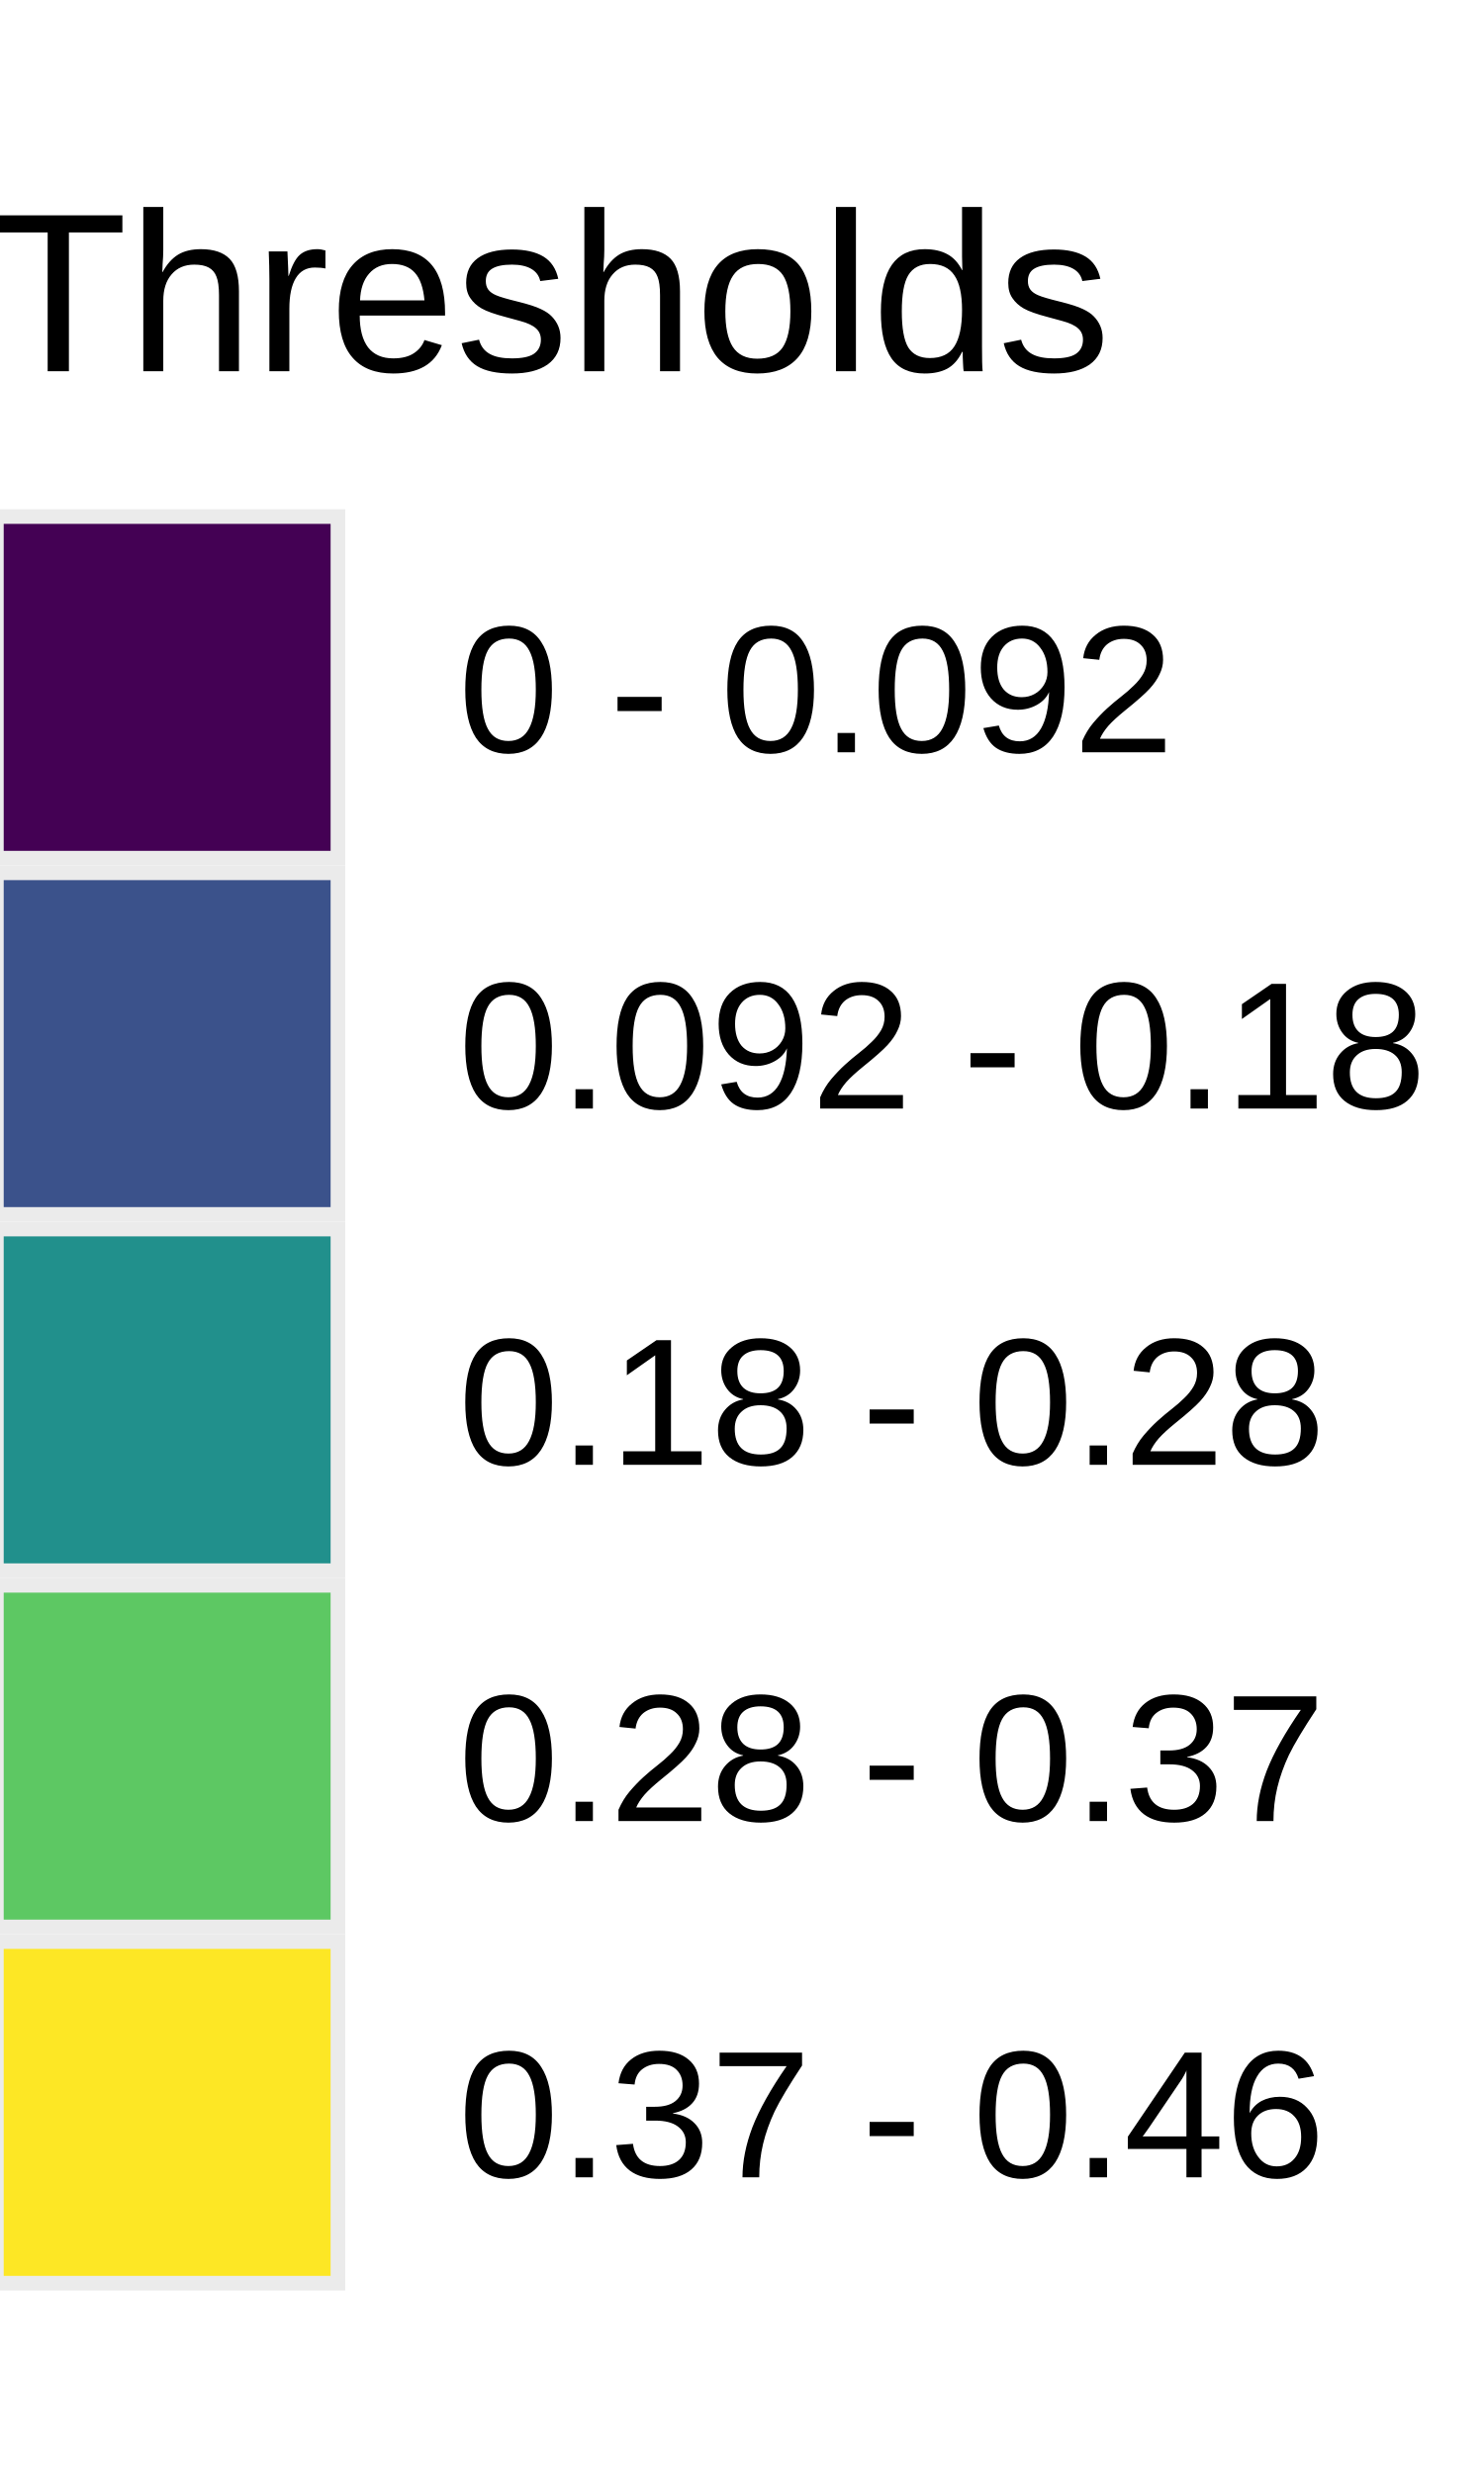
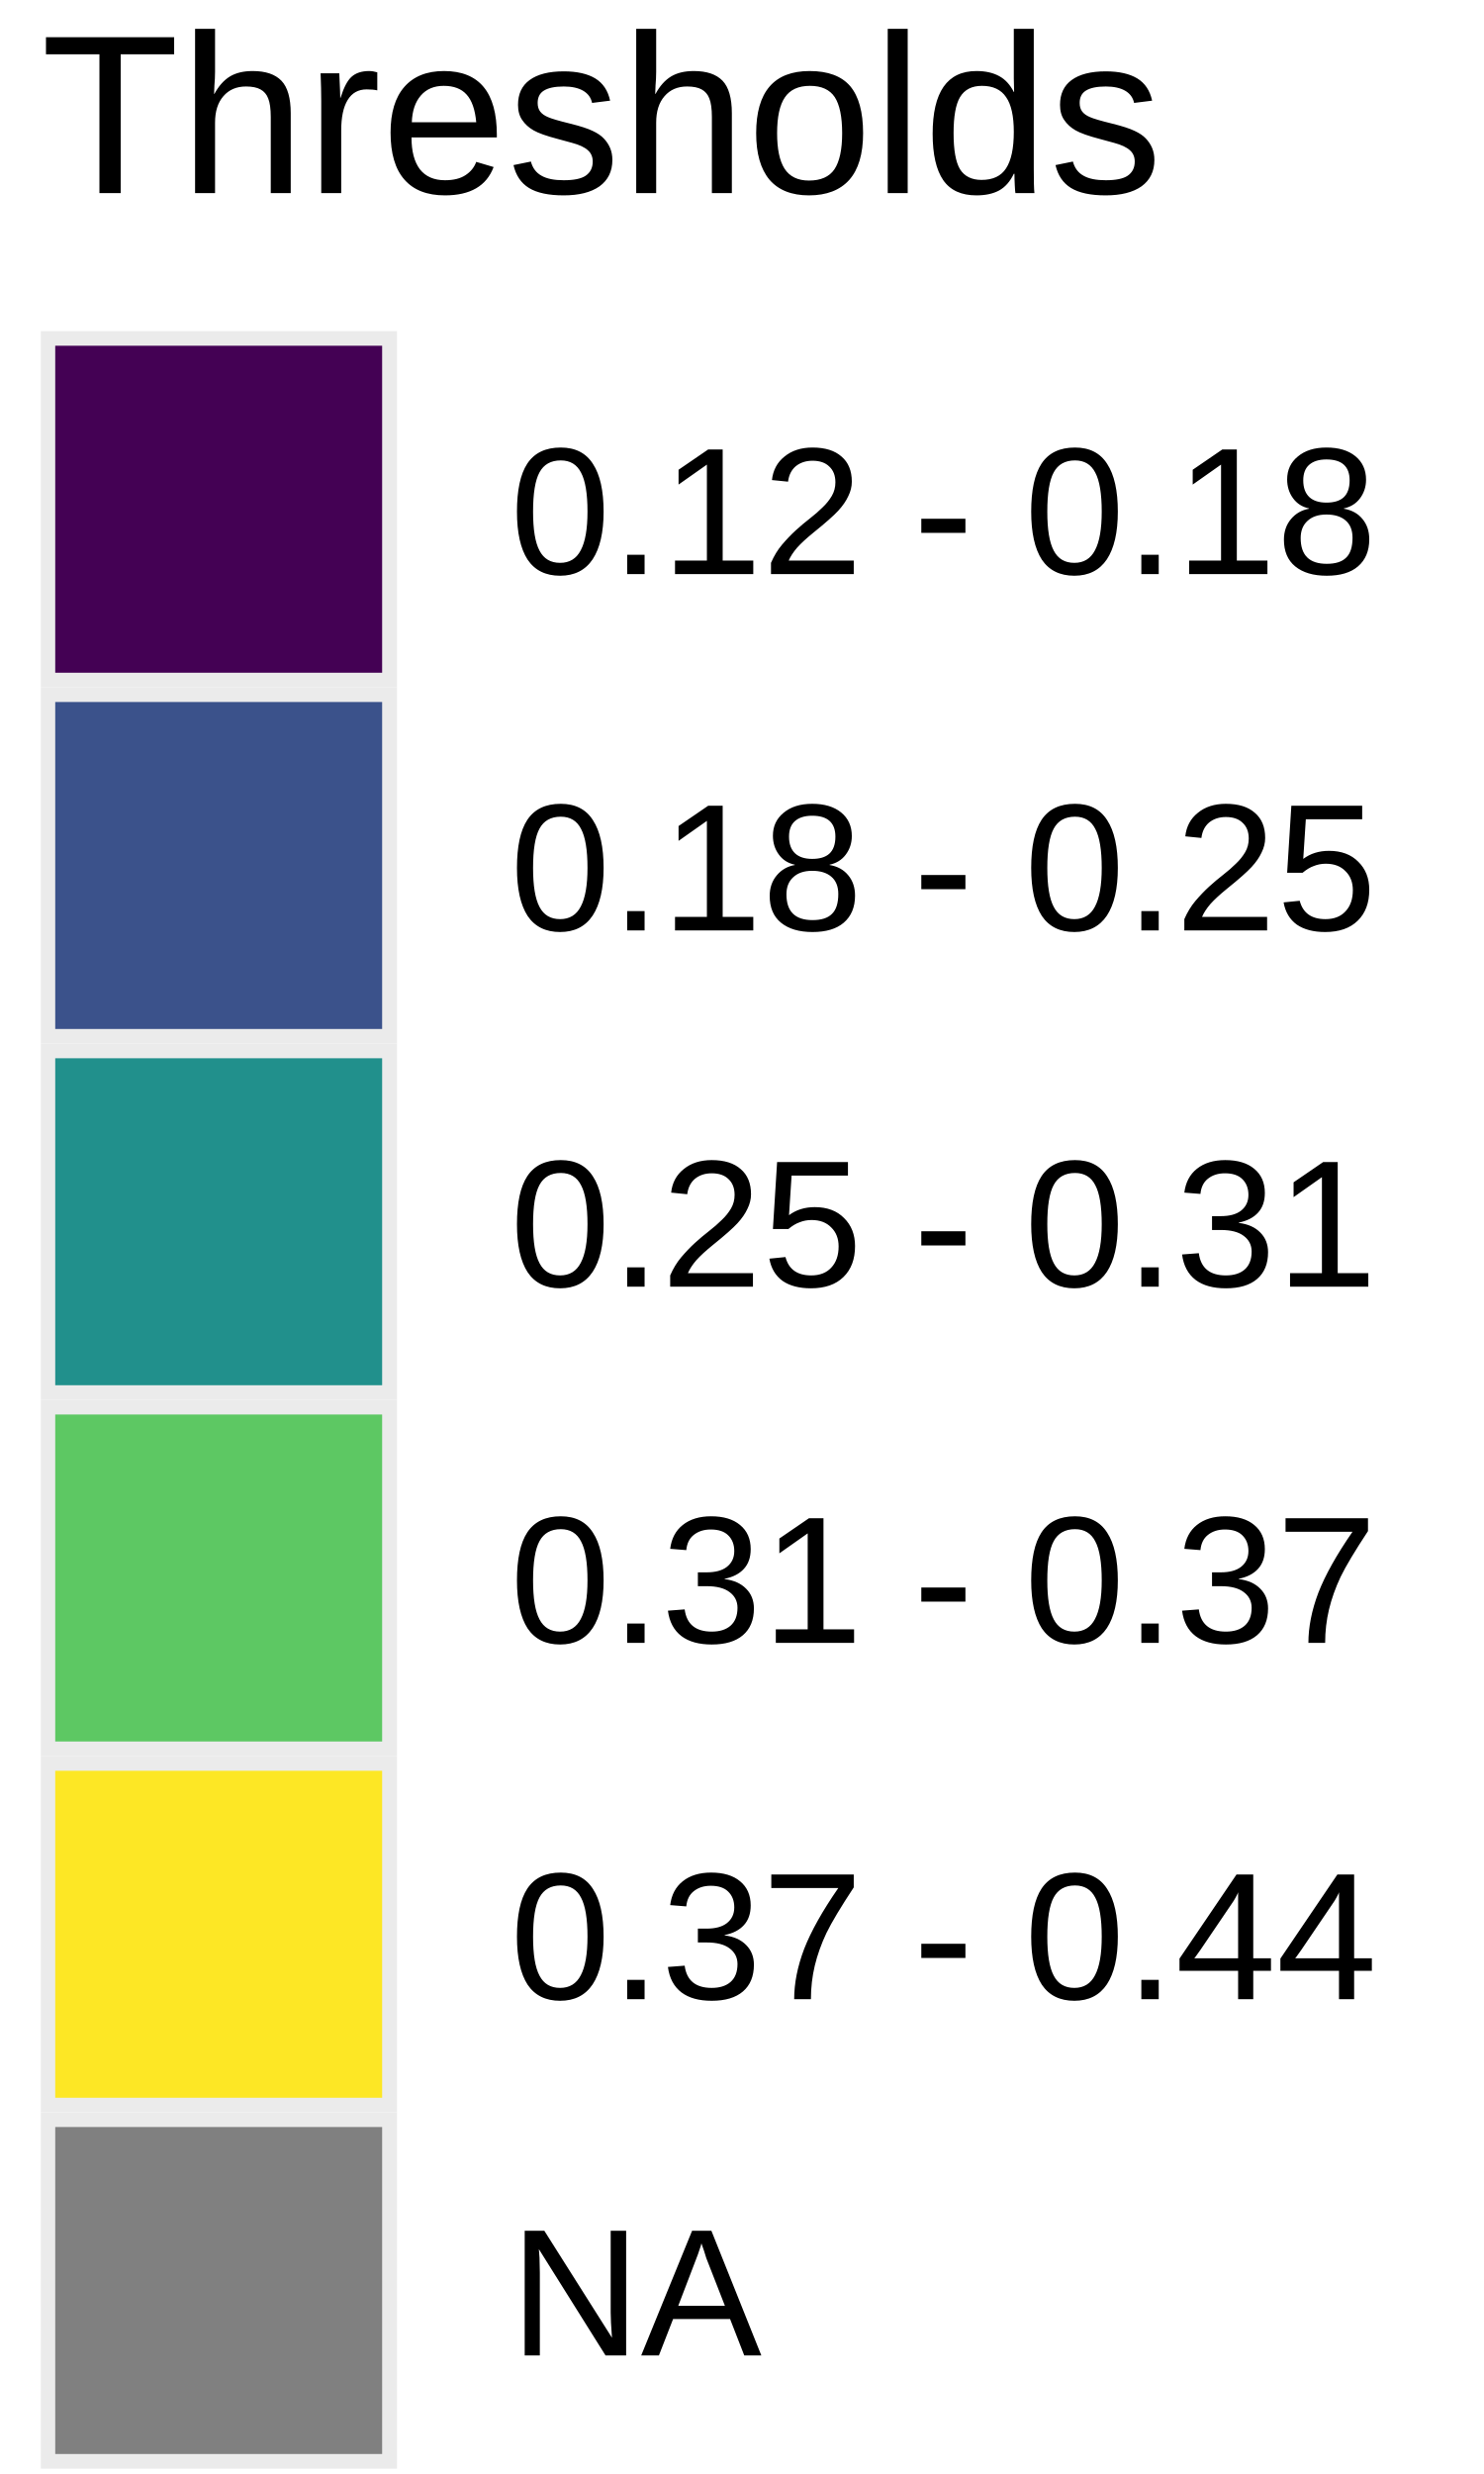
<svg xmlns="http://www.w3.org/2000/svg" class="svglite" width="72.00pt" height="120.00pt" viewBox="0 0 72.00 120.00">
  <defs>
    <style type="text/css">
    .svglite line, .svglite polyline, .svglite polygon, .svglite path, .svglite rect, .svglite circle {
      fill: none;
      stroke: #000000;
      stroke-linecap: round;
      stroke-linejoin: round;
      stroke-miterlimit: 10.00;
    }
    .svglite text {
      white-space: pre;
    }
  </style>
  </defs>
  <rect width="100%" height="100%" style="stroke: none; fill: #FFFFFF;" />
  <defs>
    <clipPath id="cpMC4wMHw3Mi4wMHwwLjAwfDEyMC4wMA==">
      <rect x="0.00" y="0.00" width="72.00" height="120.00" />
    </clipPath>
  </defs>
  <g clip-path="url(#cpMC4wMHw3Mi4wMHwwLjAwfDEyMC4wMA==)">
-     <rect x="-6.01" y="3.42" width="84.01" height="113.16" style="stroke-width: 1.07; stroke: none; fill: #FFFFFF;" />
-     <text x="-0.53" y="18.01" style="font-size: 11.00px; font-family: &quot;Arial&quot;;" textLength="54.42px" lengthAdjust="spacingAndGlyphs">Thresholds</text>
-     <rect x="-0.53" y="24.70" width="17.28" height="17.28" style="stroke-width: 1.07; stroke: none; fill: #EBEBEB;" />
-     <rect x="0.18" y="25.41" width="15.86" height="15.86" style="stroke-width: 1.07; stroke: none; stroke-linecap: butt; stroke-linejoin: miter; fill: #440154;" />
-     <rect x="-0.53" y="41.98" width="17.28" height="17.28" style="stroke-width: 1.07; stroke: none; fill: #EBEBEB;" />
-     <rect x="0.18" y="42.69" width="15.86" height="15.86" style="stroke-width: 1.07; stroke: none; stroke-linecap: butt; stroke-linejoin: miter; fill: #3B528B;" />
-     <rect x="-0.53" y="59.26" width="17.28" height="17.28" style="stroke-width: 1.07; stroke: none; fill: #EBEBEB;" />
-     <rect x="0.18" y="59.97" width="15.86" height="15.86" style="stroke-width: 1.07; stroke: none; stroke-linecap: butt; stroke-linejoin: miter; fill: #21908C;" />
-     <rect x="-0.53" y="76.54" width="17.28" height="17.28" style="stroke-width: 1.07; stroke: none; fill: #EBEBEB;" />
-     <rect x="0.18" y="77.25" width="15.86" height="15.86" style="stroke-width: 1.07; stroke: none; stroke-linecap: butt; stroke-linejoin: miter; fill: #5DC863;" />
-     <rect x="-0.53" y="93.82" width="17.28" height="17.28" style="stroke-width: 1.07; stroke: none; fill: #EBEBEB;" />
-     <rect x="0.18" y="94.53" width="15.86" height="15.86" style="stroke-width: 1.07; stroke: none; stroke-linecap: butt; stroke-linejoin: miter; fill: #FDE725;" />
-     <text x="22.23" y="36.49" style="font-size: 8.80px; font-family: &quot;Arial&quot;;" textLength="34.73px" lengthAdjust="spacingAndGlyphs">0 - 0.092</text>
-     <text x="22.23" y="53.77" style="font-size: 8.80px; font-family: &quot;Arial&quot;;" textLength="46.97px" lengthAdjust="spacingAndGlyphs">0.092 - 0.18</text>
-     <text x="22.23" y="71.05" style="font-size: 8.80px; font-family: &quot;Arial&quot;;" textLength="42.07px" lengthAdjust="spacingAndGlyphs">0.18 - 0.28</text>
-     <text x="22.23" y="88.33" style="font-size: 8.80px; font-family: &quot;Arial&quot;;" textLength="42.07px" lengthAdjust="spacingAndGlyphs">0.28 - 0.37</text>
-     <text x="22.23" y="105.61" style="font-size: 8.80px; font-family: &quot;Arial&quot;;" textLength="42.07px" lengthAdjust="spacingAndGlyphs">0.37 - 0.46</text>
+     <rect x="-3.50" y="-5.22" width="79.01" height="130.44" style="stroke-width: 1.07; stroke: none; fill: #FFFFFF;" />
+     <text x="1.98" y="9.37" style="font-size: 11.00px; font-family: &quot;Arial&quot;;" textLength="54.42px" lengthAdjust="spacingAndGlyphs">Thresholds</text>
+     <rect x="1.98" y="16.06" width="17.28" height="17.28" style="stroke-width: 1.07; stroke: none; fill: #EBEBEB;" />
+     <rect x="2.68" y="16.77" width="15.86" height="15.86" style="stroke-width: 1.07; stroke: none; stroke-linecap: butt; stroke-linejoin: miter; fill: #440154;" />
+     <rect x="1.98" y="33.34" width="17.28" height="17.28" style="stroke-width: 1.07; stroke: none; fill: #EBEBEB;" />
+     <rect x="2.68" y="34.05" width="15.86" height="15.86" style="stroke-width: 1.07; stroke: none; stroke-linecap: butt; stroke-linejoin: miter; fill: #3B528B;" />
+     <rect x="1.98" y="50.62" width="17.28" height="17.28" style="stroke-width: 1.07; stroke: none; fill: #EBEBEB;" />
+     <rect x="2.68" y="51.33" width="15.86" height="15.86" style="stroke-width: 1.07; stroke: none; stroke-linecap: butt; stroke-linejoin: miter; fill: #21908C;" />
+     <rect x="1.98" y="67.90" width="17.28" height="17.28" style="stroke-width: 1.07; stroke: none; fill: #EBEBEB;" />
+     <rect x="2.68" y="68.61" width="15.86" height="15.86" style="stroke-width: 1.07; stroke: none; stroke-linecap: butt; stroke-linejoin: miter; fill: #5DC863;" />
+     <rect x="1.98" y="85.18" width="17.28" height="17.28" style="stroke-width: 1.07; stroke: none; fill: #EBEBEB;" />
+     <rect x="2.68" y="85.89" width="15.86" height="15.86" style="stroke-width: 1.07; stroke: none; stroke-linecap: butt; stroke-linejoin: miter; fill: #FDE725;" />
+     <rect x="1.98" y="102.46" width="17.28" height="17.28" style="stroke-width: 1.07; stroke: none; fill: #EBEBEB;" />
+     <rect x="2.68" y="103.17" width="15.86" height="15.86" style="stroke-width: 1.07; stroke: none; stroke-linecap: butt; stroke-linejoin: miter; fill: #808080;" />
+     <text x="24.74" y="27.85" style="font-size: 8.80px; font-family: &quot;Arial&quot;;" textLength="42.07px" lengthAdjust="spacingAndGlyphs">0.12 - 0.18</text>
+     <text x="24.74" y="45.13" style="font-size: 8.80px; font-family: &quot;Arial&quot;;" textLength="42.07px" lengthAdjust="spacingAndGlyphs">0.18 - 0.25</text>
+     <text x="24.74" y="62.41" style="font-size: 8.80px; font-family: &quot;Arial&quot;;" textLength="42.07px" lengthAdjust="spacingAndGlyphs">0.25 - 0.31</text>
+     <text x="24.74" y="79.69" style="font-size: 8.80px; font-family: &quot;Arial&quot;;" textLength="42.07px" lengthAdjust="spacingAndGlyphs">0.31 - 0.37</text>
+     <text x="24.74" y="96.97" style="font-size: 8.80px; font-family: &quot;Arial&quot;;" textLength="42.07px" lengthAdjust="spacingAndGlyphs">0.37 - 0.44</text>
+     <text x="24.74" y="114.25" style="font-size: 8.80px; font-family: &quot;Arial&quot;;" textLength="12.22px" lengthAdjust="spacingAndGlyphs">NA</text>
  </g>
</svg>
